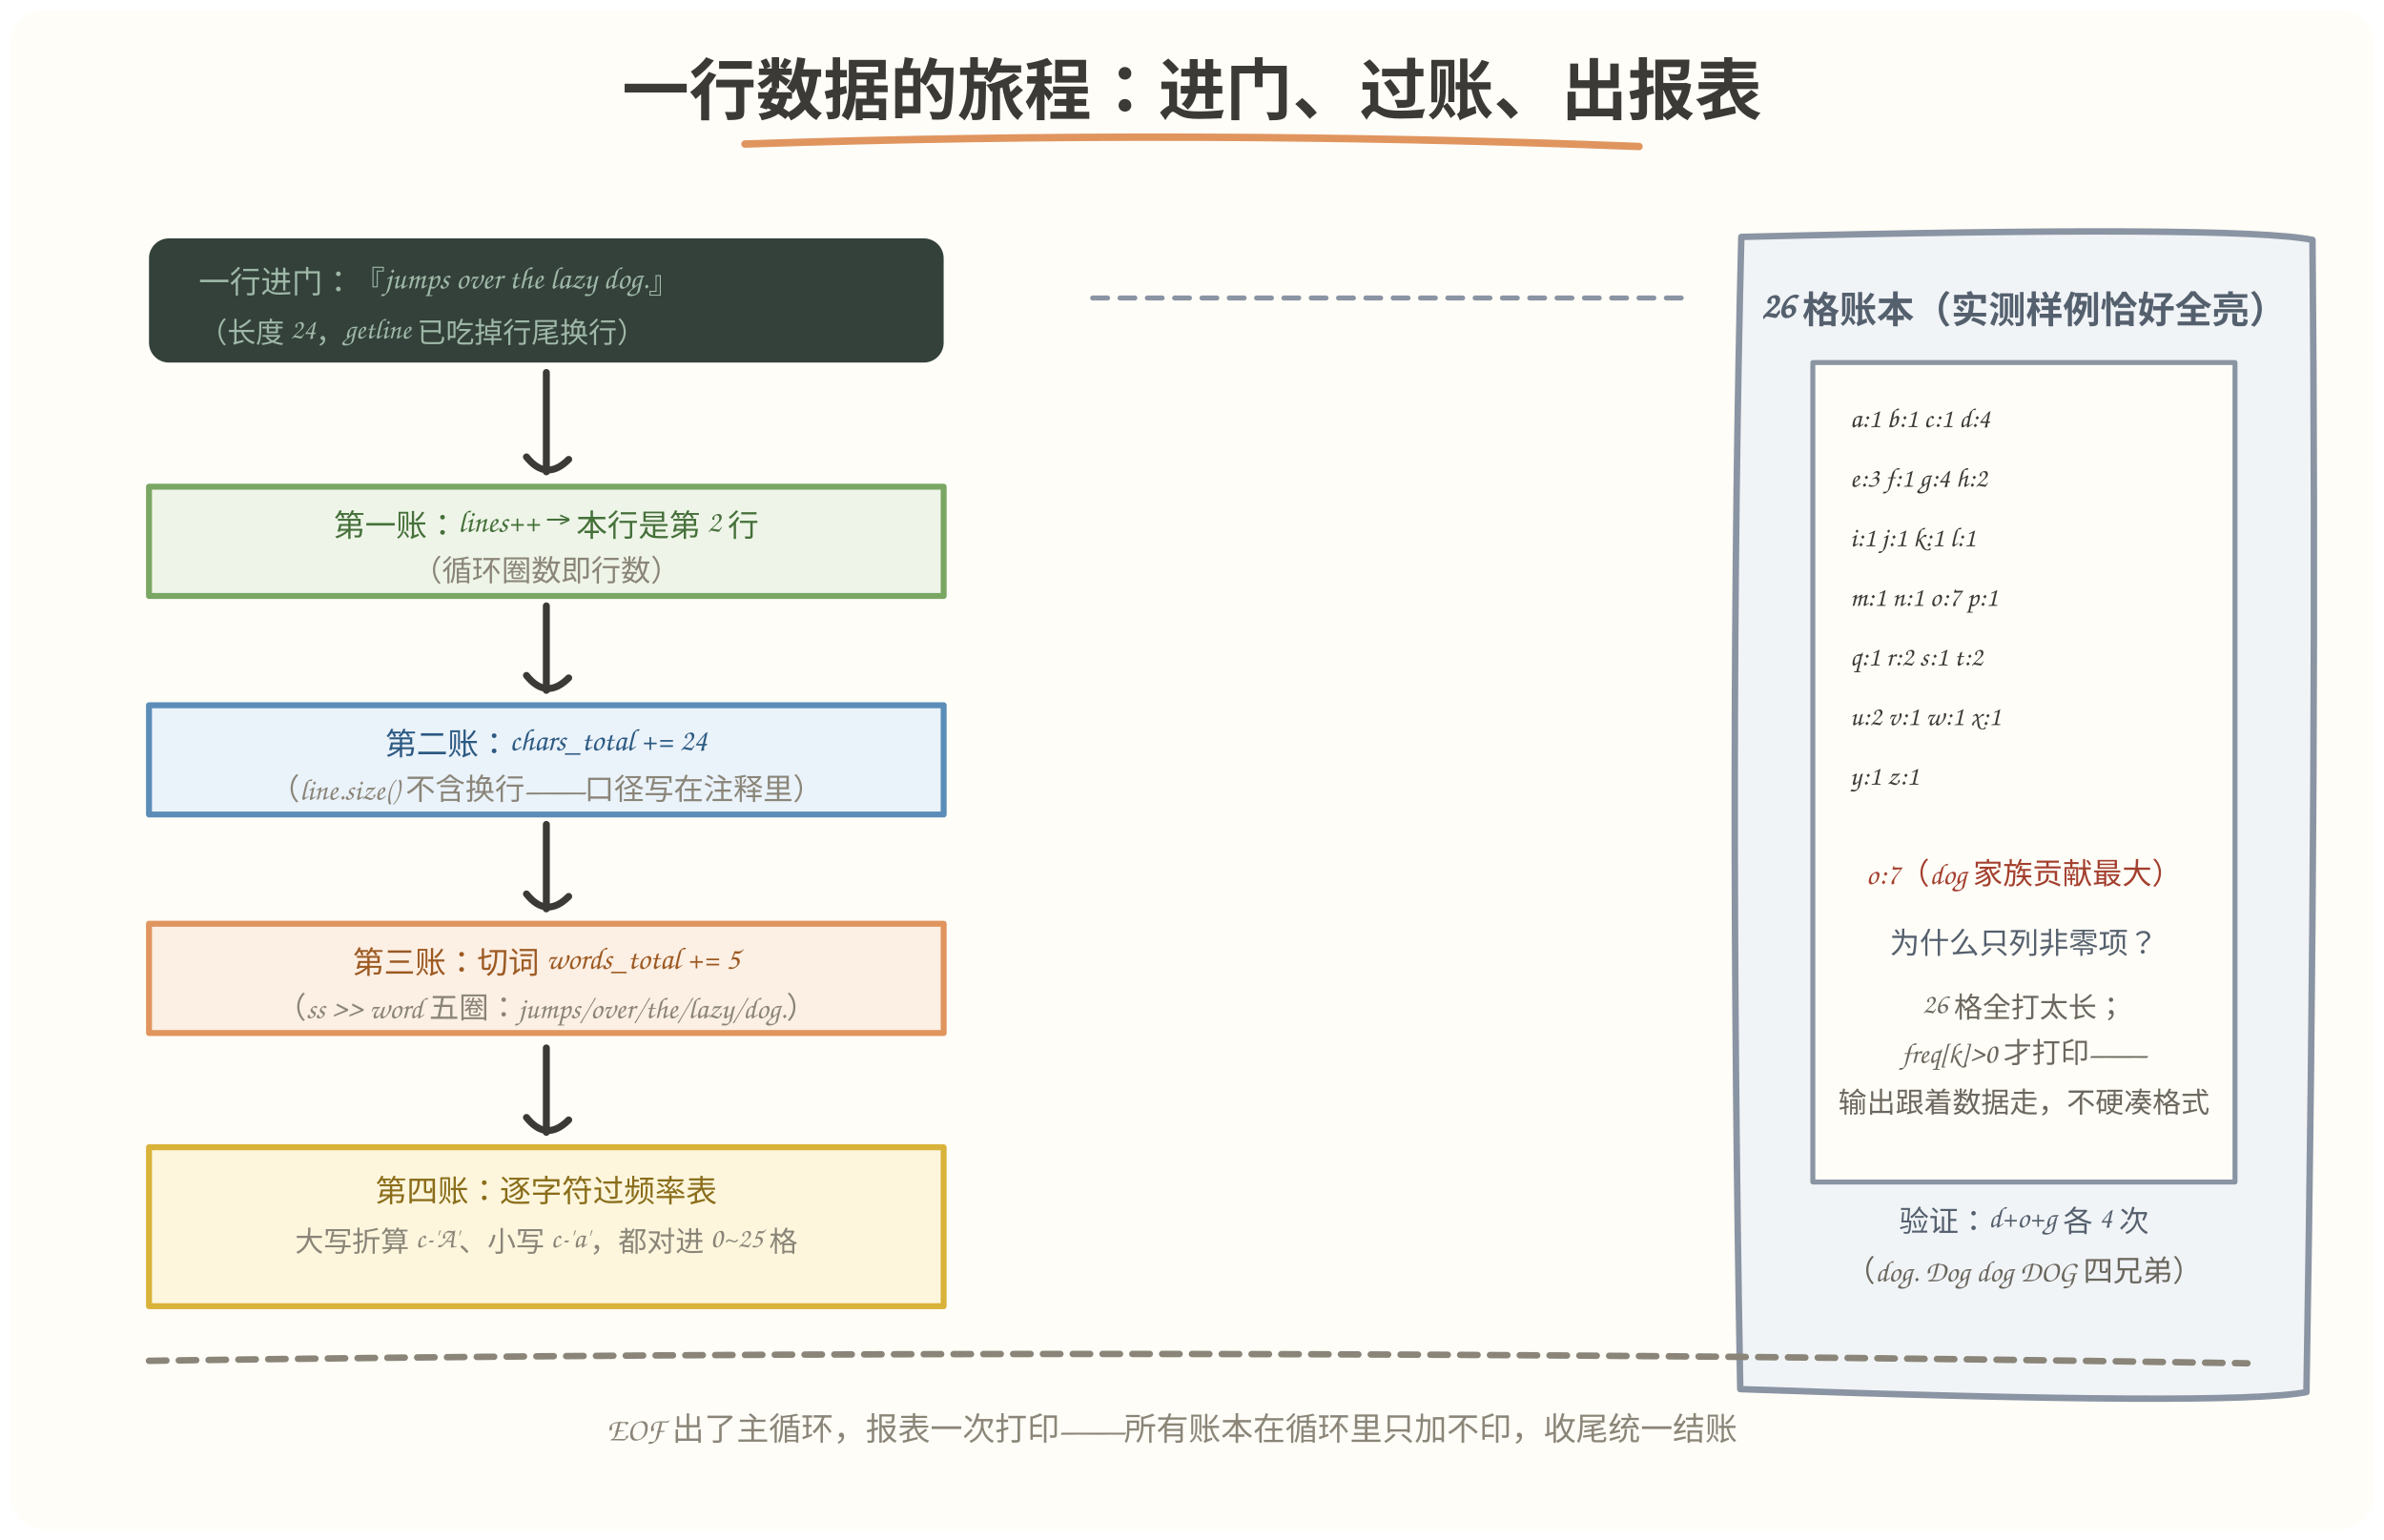
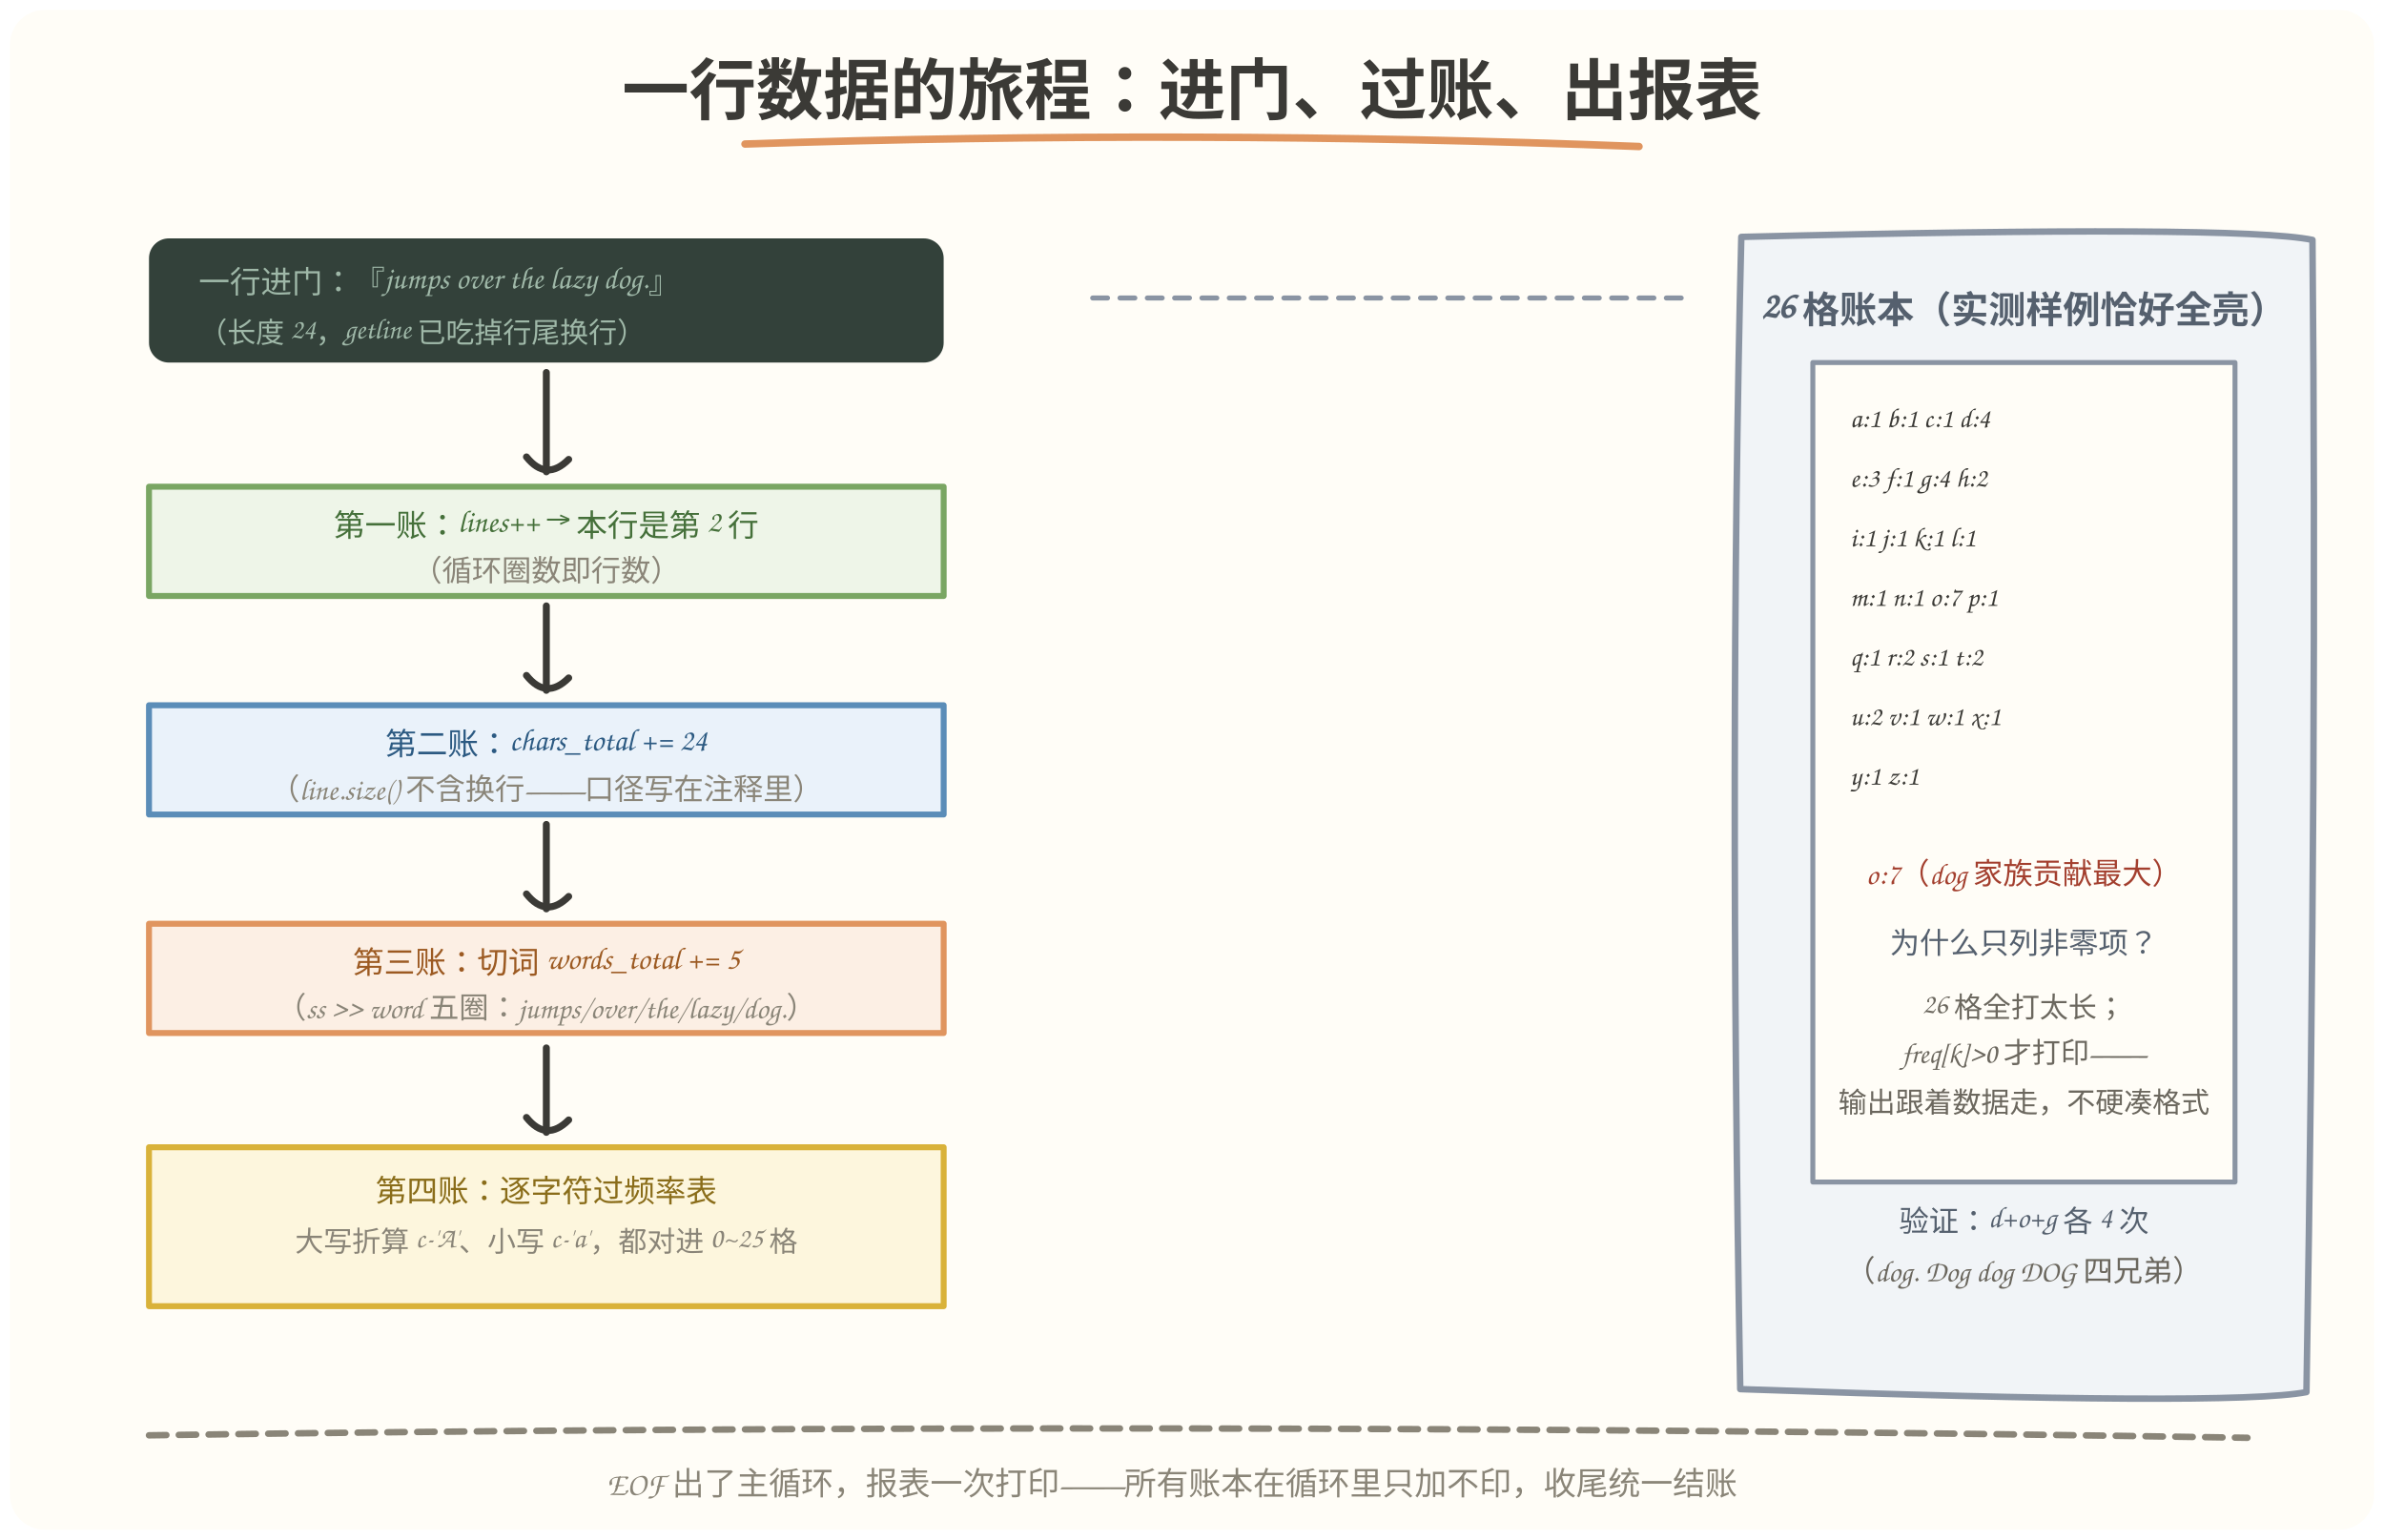
<svg xmlns="http://www.w3.org/2000/svg" viewBox="0 0 960 620" font-family="'Kaiti SC','KaiTi','Comic Sans MS',cursive">
  <rect x="4" y="4" width="952" height="612" rx="14" fill="#fffdf7" />
  <g stroke-linecap="round" stroke-linejoin="round">
    <text x="480" y="46" text-anchor="middle" font-size="27" font-weight="bold" fill="#3b3a36">一行数据的旅程：进门、过账、出报表</text>
    <path d="M 300,58 Q 480,52 660,59" fill="none" stroke="#e0955f" stroke-width="3" />
    <rect x="60" y="96" width="320" height="50" fill="#33413a" rx="8" />
    <text x="80" y="118" font-size="12.5" fill="#9fb8a8">一行进门：『jumps over the lazy dog.』</text>
    <text x="80" y="138" font-size="11.5" fill="#9fb8a8">（长度 24，getline 已吃掉行尾换行）</text>
    <path d="M 220,150 Q 220,172 220,190" fill="none" stroke="#3b3a36" stroke-width="2.8" />
    <path d="M 212,184 Q 220,194 229,185" fill="none" stroke="#3b3a36" stroke-width="2.8" />
    <rect x="60" y="196" width="320" height="44" fill="#eef5e8" stroke="#7aa663" stroke-width="2.4" />
    <text x="220" y="216" text-anchor="middle" font-size="12.5" fill="#45703a">第一账：lines++ → 本行是第 2 行</text>
    <text x="220" y="234" text-anchor="middle" font-size="12" fill="#8a8578">（循环圈数即行数）</text>
    <path d="M 220,244 Q 220,262 220,278" fill="none" stroke="#3b3a36" stroke-width="2.8" />
    <path d="M 212,272 Q 220,282 229,273" fill="none" stroke="#3b3a36" stroke-width="2.8" />
    <rect x="60" y="284" width="320" height="44" fill="#eaf2fa" stroke="#5b8db8" stroke-width="2.4" />
    <text x="220" y="304" text-anchor="middle" font-size="12.5" fill="#2c5a82">第二账：chars_total += 24</text>
    <text x="220" y="322" text-anchor="middle" font-size="12" fill="#8a8578">（line.size() 不含换行——口径写在注释里）</text>
    <path d="M 220,332 Q 220,350 220,366" fill="none" stroke="#3b3a36" stroke-width="2.8" />
    <path d="M 212,360 Q 220,370 229,361" fill="none" stroke="#3b3a36" stroke-width="2.8" />
    <rect x="60" y="372" width="320" height="44" fill="#fcefe4" stroke="#e0955f" stroke-width="2.4" />
    <text x="220" y="392" text-anchor="middle" font-size="12.5" fill="#9c5a22">第三账：切词 words_total += 5</text>
    <text x="220" y="410" text-anchor="middle" font-size="12" fill="#8a8578">（ss &gt;&gt; word 五圈：jumps/over/the/lazy/dog.）</text>
    <path d="M 220,422 Q 220,440 220,456" fill="none" stroke="#3b3a36" stroke-width="2.8" />
    <path d="M 212,450 Q 220,460 229,451" fill="none" stroke="#3b3a36" stroke-width="2.8" />
    <rect x="60" y="462" width="320" height="64" fill="#fdf6dd" stroke="#d9b23a" stroke-width="2.4" />
    <text x="220" y="484" text-anchor="middle" font-size="12.5" fill="#8a6d1a">第四账：逐字符过频率表</text>
    <text x="220" y="504" text-anchor="middle" font-size="11.5" fill="#8a8578">大写折算 c-'A'、小写 c-'a'，都对进 0~25 格</text>
    <path d="M 440,120 Q 560,120 680,120" fill="none" stroke="#8a94a3" stroke-width="2" stroke-dasharray="6 5" />
    <path d="M 700,96 Q 900,90 930,96 Q 933,300 930,560 Q 900,566 702,560 Q 696,300 700,96 Z" fill="#f1f4f7" stroke="#8a94a3" stroke-width="2.6" transform="rotate(0.3 815 325)" />
    <text x="815" y="128" text-anchor="middle" font-size="15" font-weight="bold" fill="#55606e">26 格账本（实测样例恰好全亮）</text>
    <rect x="730" y="146" width="170" height="330" fill="#fffdf7" stroke="#8a94a3" stroke-width="2" />
    <text x="745" y="172" font-size="11" fill="#3b3a36">a:1 b:1 c:1 d:4</text>
    <text x="745" y="196" font-size="11" fill="#3b3a36">e:3 f:1 g:4 h:2</text>
    <text x="745" y="220" font-size="11" fill="#3b3a36">i:1 j:1 k:1 l:1</text>
    <text x="745" y="244" font-size="11" fill="#3b3a36">m:1 n:1 o:7 p:1</text>
    <text x="745" y="268" font-size="11" fill="#3b3a36">q:1 r:2 s:1 t:2</text>
    <text x="745" y="292" font-size="11" fill="#3b3a36">u:2 v:1 w:1 x:1</text>
    <text x="745" y="316" font-size="11" fill="#3b3a36">y:1 z:1</text>
    <text x="815" y="356" text-anchor="middle" font-size="12" fill="#a33f2e">o:7（dog 家族贡献最大）</text>
    <text x="815" y="384" text-anchor="middle" font-size="12" fill="#55606e">为什么只列非零项？</text>
    <text x="815" y="408" text-anchor="middle" font-size="11.5" fill="#6b675e">26 格全打太长；</text>
    <text x="815" y="428" text-anchor="middle" font-size="11.5" fill="#6b675e">freq[k]&gt;0 才打印——</text>
    <text x="815" y="448" text-anchor="middle" font-size="11.5" fill="#6b675e">输出跟着数据走，不硬凑格式</text>
    <text x="815" y="496" text-anchor="middle" font-size="12" fill="#55606e">验证：d+o+g 各 4 次</text>
    <text x="815" y="516" text-anchor="middle" font-size="12" fill="#6b675e">（dog. Dog dog DOG 四兄弟）</text>
-     <path d="M 60,548 Q 470,542 905,549" fill="none" stroke="#8a8578" stroke-width="2.6" stroke-dasharray="7 5" />
-     <text x="472" y="580" text-anchor="middle" font-size="13" fill="#8a8578">EOF 出了主循环，报表一次打印——所有账本在循环里只加不印，收尾统一结账</text>
+     <path d="M 60,578 Q 470,572 905,579" fill="none" stroke="#8a8578" stroke-width="2.6" stroke-dasharray="7 5" />
+     <text x="472" y="602" text-anchor="middle" font-size="13" fill="#8a8578">EOF 出了主循环，报表一次打印——所有账本在循环里只加不印，收尾统一结账</text>
  </g>
</svg>
